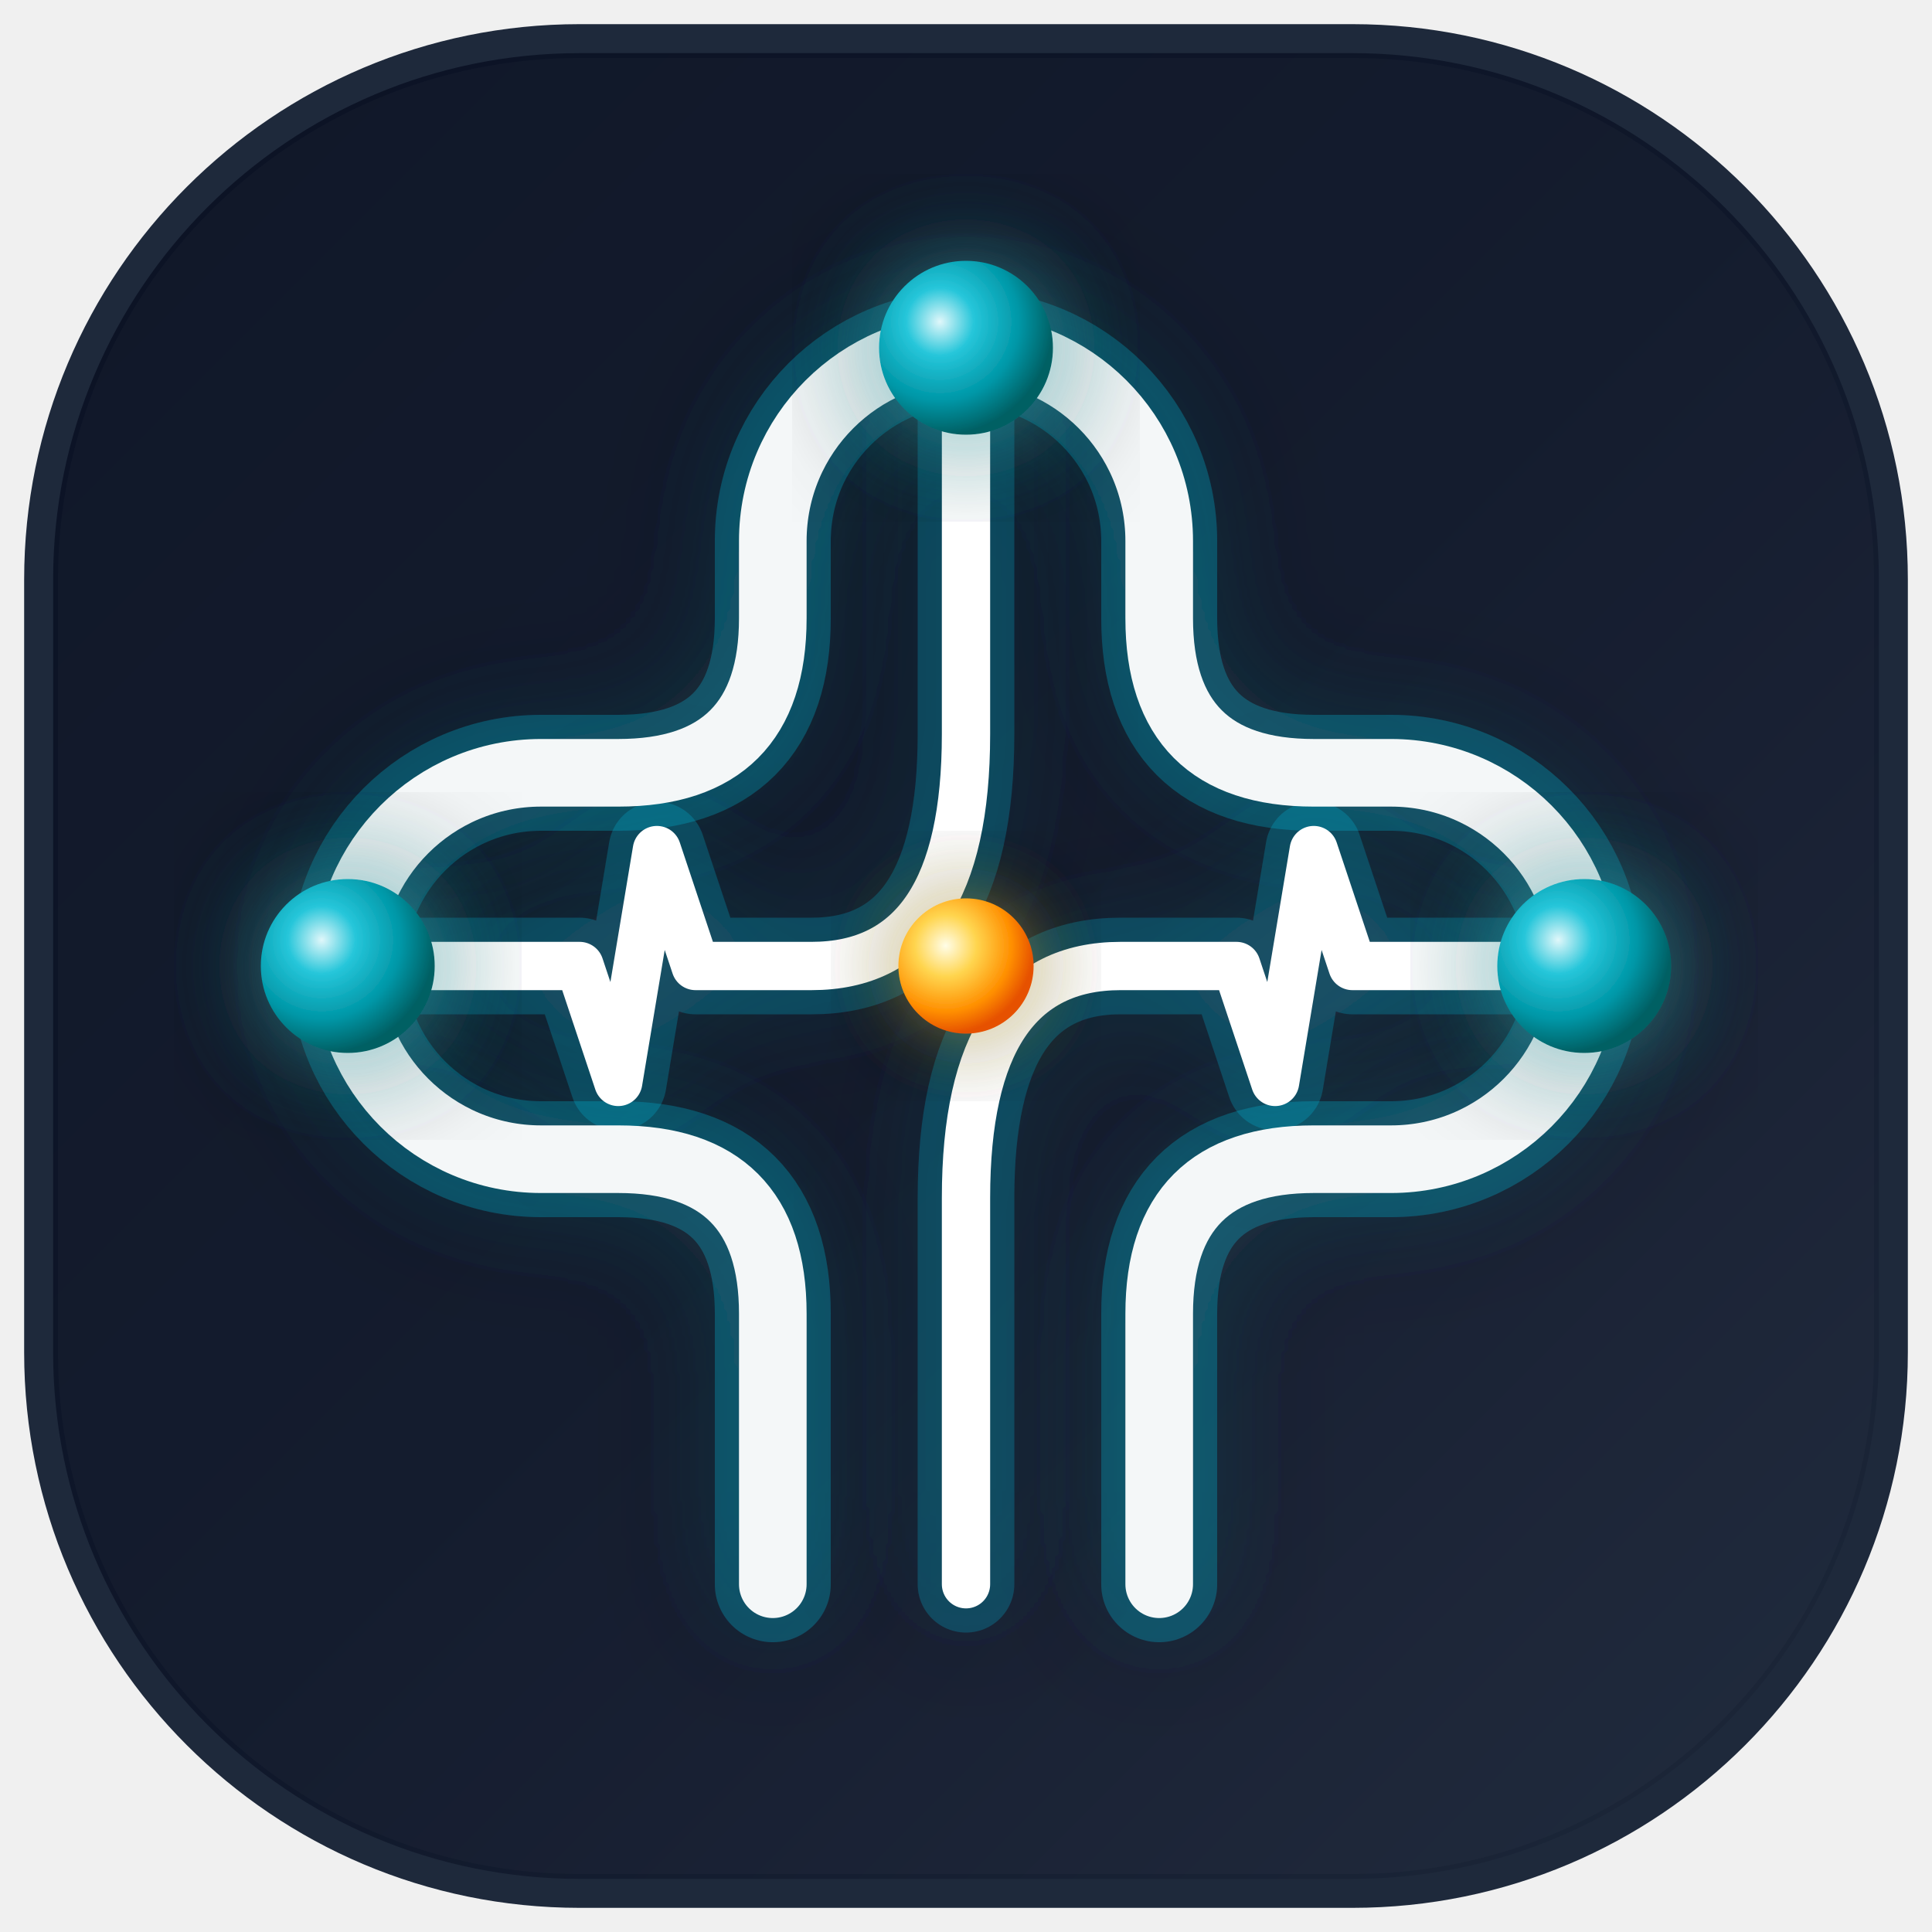
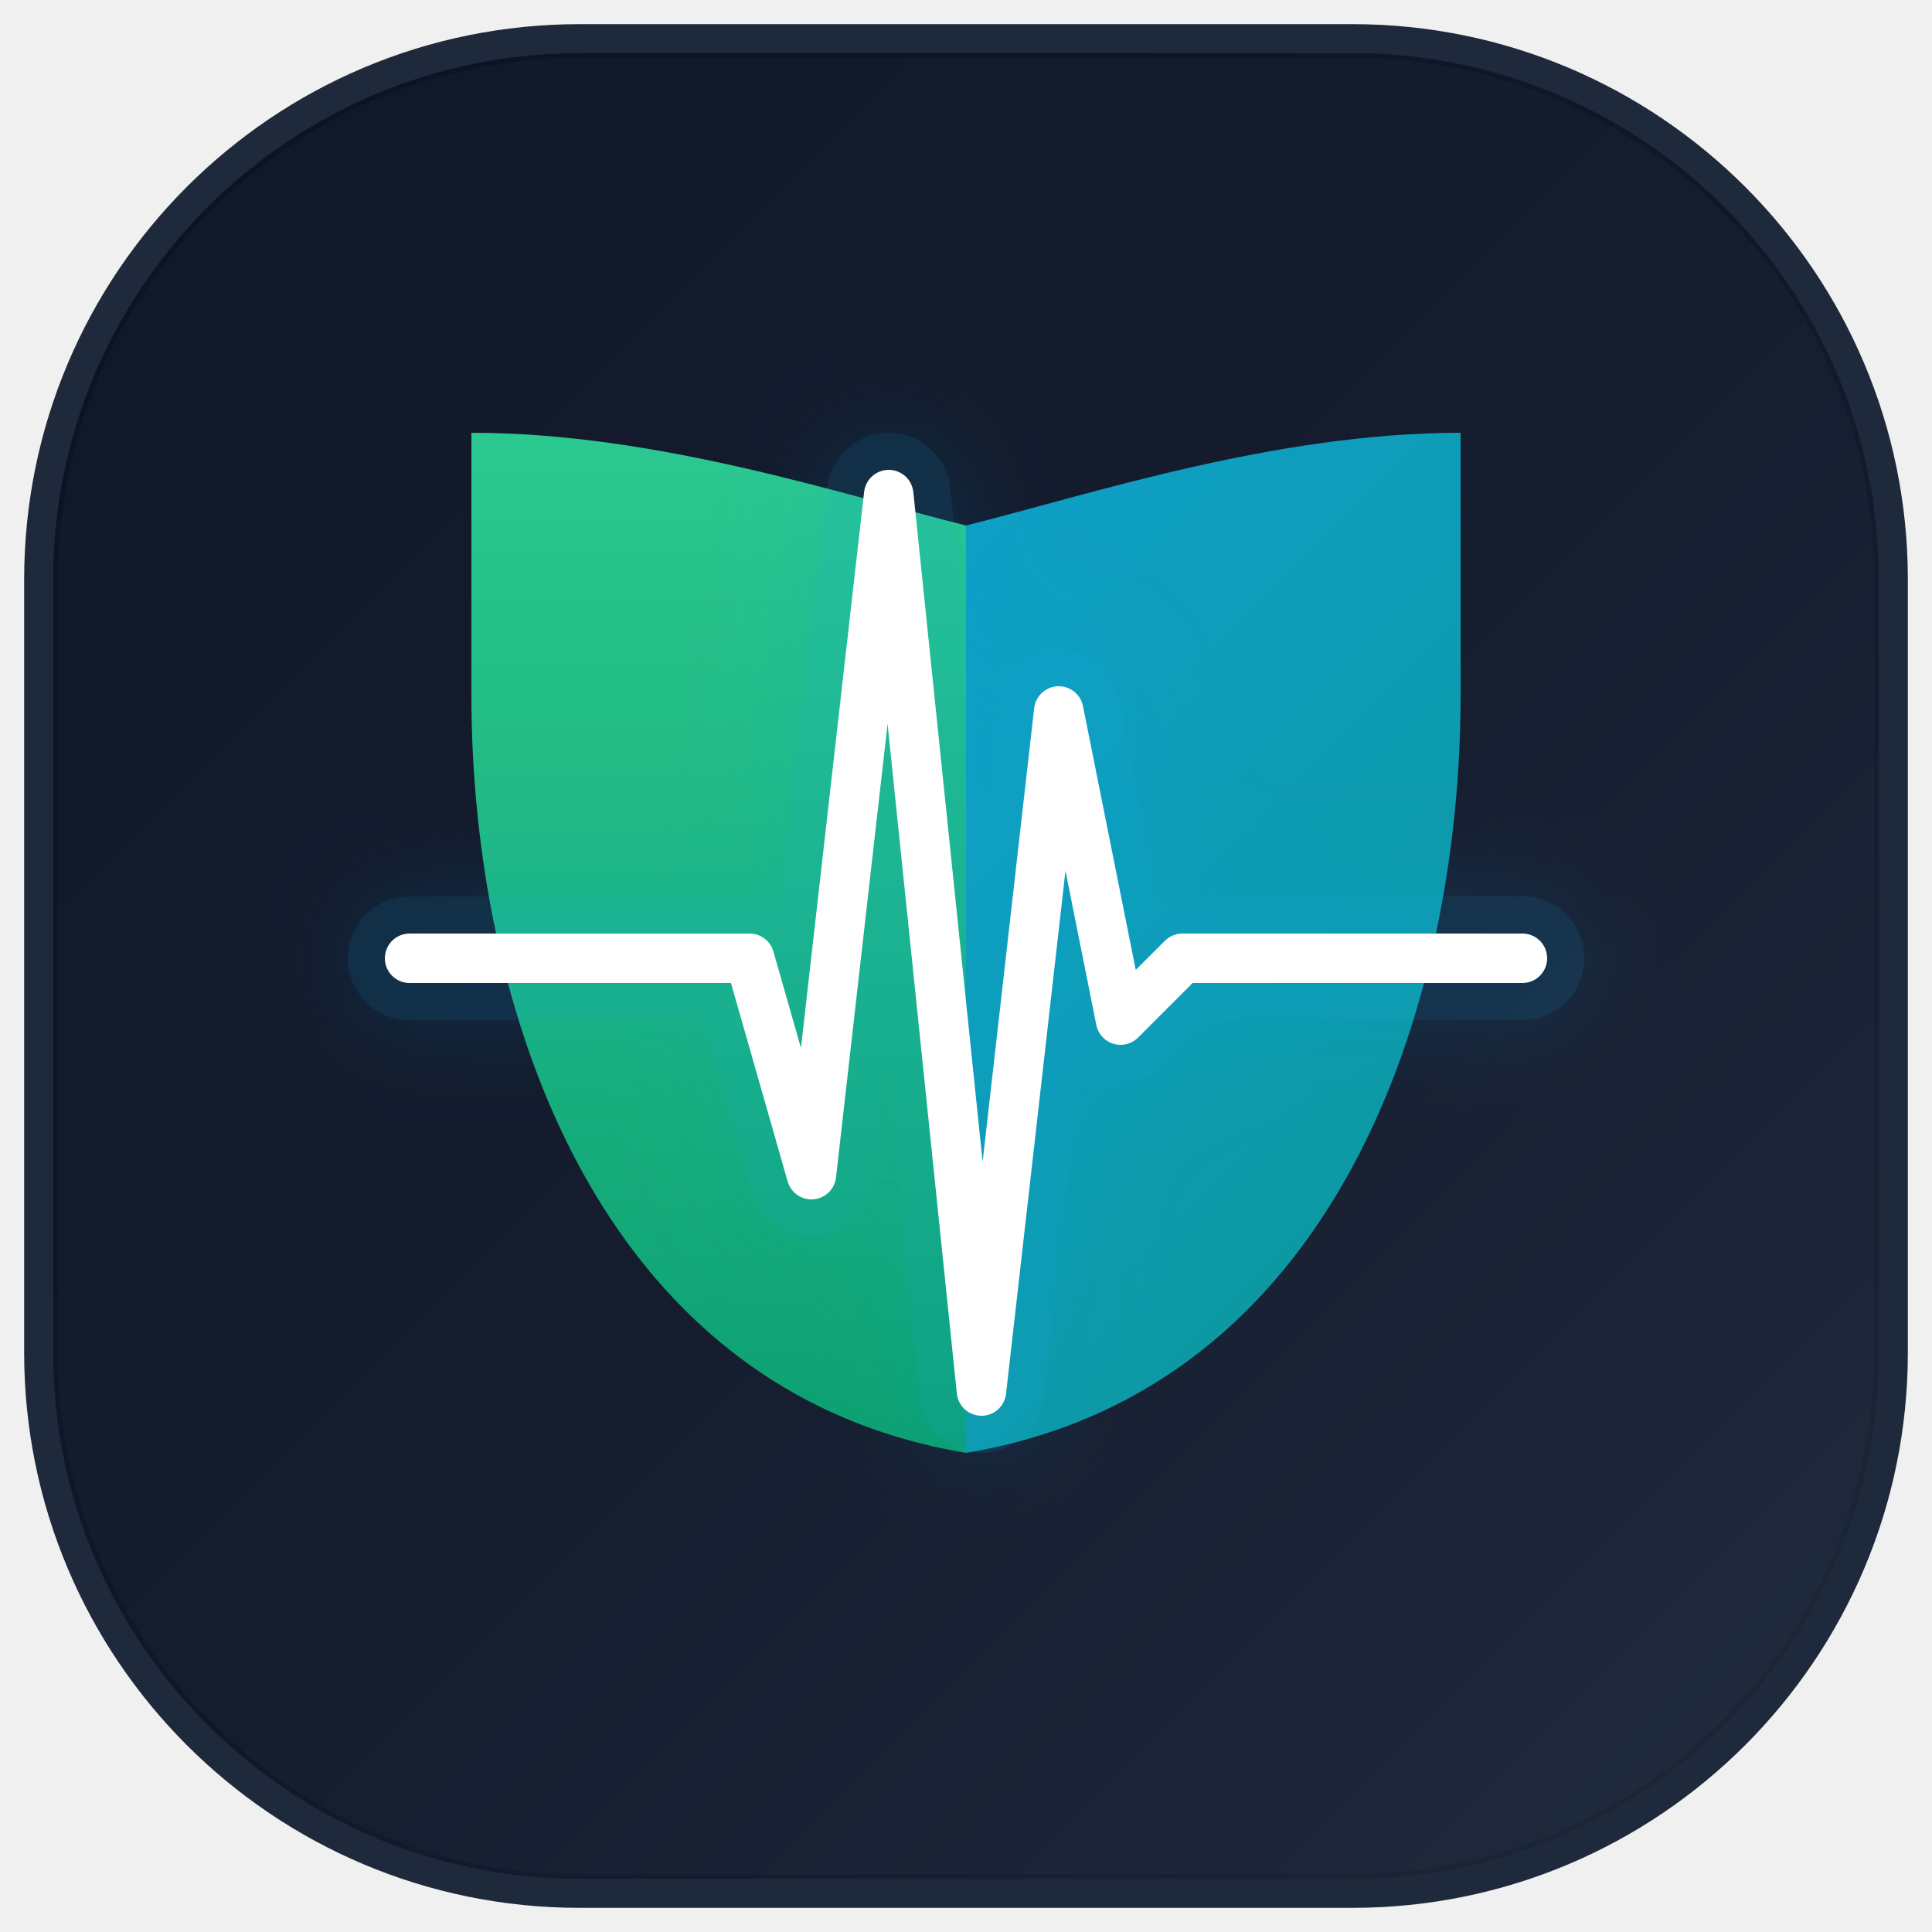
<svg xmlns="http://www.w3.org/2000/svg" width="48" height="48" viewBox="0 0 100 100" fill="none">
  <defs>
    {/* Deep navy/slate professional clinical gradient */}
    <linearGradient id="mediflow-favicon-bg" x1="0" y1="0" x2="100" y2="100" gradientUnits="userSpaceOnUse">
      <stop stop-color="#0B1224" />
      <stop offset="0.5" stop-color="#0F172A" />
      <stop offset="1" stop-color="#1E293B" />
    </linearGradient>

-     {/* Cyan 3D Sphere Radial Gradient */}
-     <radialGradient id="mediflow-favicon-cyan-grad" cx="35%" cy="35%" r="65%">
-       <stop offset="0%" stop-color="#E0F7FA" />
-       <stop offset="30%" stop-color="#26C6DA" />
-       <stop offset="70%" stop-color="#0097A7" />
-       <stop offset="100%" stop-color="#006064" />
-     </radialGradient>
+     {/* VitalSync Brand Teal Gradient */}
+     <linearGradient id="mediflow-brand-teal-grad" x1="0" y1="0" x2="100" y2="100" gradientUnits="userSpaceOnUse">
+       <stop offset="0%" stop-color="#0EA5E9" />
+       <stop offset="100%" stop-color="#0D9488" />
+     </linearGradient>

-     {/* Gold 3D Sphere Radial Gradient */}
-     <radialGradient id="mediflow-favicon-gold-grad" cx="35%" cy="35%" r="65%">
-       <stop offset="0%" stop-color="#FFFDE7" />
-       <stop offset="35%" stop-color="#FFD54F" />
-       <stop offset="75%" stop-color="#FF8F00" />
-       <stop offset="100%" stop-color="#E65100" />
-     </radialGradient>
+     {/* VitalSync Brand Green Gradient */}
+     <linearGradient id="mediflow-brand-green-grad" x1="0" y1="0" x2="0" y2="100" gradientUnits="userSpaceOnUse">
+       <stop offset="0%" stop-color="#34D399" />
+       <stop offset="100%" stop-color="#059669" />
+     </linearGradient>

-     {/* Glowing filters for the spheres */}
-     <filter id="mediflow-favicon-cyan-glow" x="-50%" y="-50%" width="200%" height="200%">
-       <feGaussianBlur stdDeviation="3.5" result="blur1" />
-       <feColorMatrix type="matrix" values="         0 0 0 0.08 0         0 0 0 0.82 0         0 0 0 0.88 0         0 0 0 0.90 0       " in="blur1" result="colorBlur" />
-       <feMerge>
-         <feMergeNode in="colorBlur" />
-         <feMergeNode in="SourceGraphic" />
-       </feMerge>
-     </filter>
-     <filter id="mediflow-favicon-gold-glow" x="-50%" y="-50%" width="200%" height="200%">
-       <feGaussianBlur stdDeviation="2.5" result="blur1" />
-       <feColorMatrix type="matrix" values="         0 0 0 0.98 0         0 0 0 0.70 0         0 0 0 0.08 0         0 0 0 0.80 0       " in="blur1" result="colorBlur" />
-       <feMerge>
-         <feMergeNode in="colorBlur" />
-         <feMergeNode in="SourceGraphic" />
-       </feMerge>
+     {/* Glowing filter for the ECG and Care Loop */}
+     <filter id="mediflow-brand-glow" x="-20%" y="-20%" width="140%" height="140%">
+       <feGaussianBlur stdDeviation="3.5" result="blur" />
+       <feComposite in="SourceGraphic" in2="blur" operator="over" />
    </filter>
  </defs>

  {/* Rounded gradient background container */}
  <rect x="2" y="2" width="96" height="96" rx="28" fill="url(#mediflow-favicon-bg)" stroke="#1E293B" stroke-width="1.5" />
  <rect x="3" y="3" width="94" height="94" rx="27" fill="white" fill-opacity="0.02" />

-   {/* NEON GLOW BACKING PATHS (renders underneath white lines) */}
-   <path d="M 40 82 L 40 68 Q 40 60 32 60 L 28 60 A 10 10 0 0 1 28 40 L 32 40 Q 40 40 40 32 L 40 28 A 10 10 0 0 1 60 28 L 60 32 Q 60 40 68 40 L 72 40 A 10 10 0 0 1 72 60 L 68 60 Q 60 60 60 68 L 60 82" stroke="#06B6D4" stroke-width="6" stroke-linecap="round" stroke-linejoin="round" stroke-opacity="0.3" filter="url(#mediflow-favicon-cyan-glow)" />
-   <path d="M 50 18 L 50 38 Q 50 50 42 50 L 36 50 L 34 44 L 32 56 L 30 50 L 18 50" stroke="#06B6D4" stroke-width="5" stroke-linecap="round" stroke-linejoin="round" stroke-opacity="0.25" filter="url(#mediflow-favicon-cyan-glow)" />
-   <path d="M 82 50 L 70 50 L 68 44 L 66 56 L 64 50 L 58 50 Q 50 50 50 62 L 50 82" stroke="#06B6D4" stroke-width="5" stroke-linecap="round" stroke-linejoin="round" stroke-opacity="0.25" filter="url(#mediflow-favicon-cyan-glow)" />
+   {/* ── GEOMETRICALLY BALANCED EMBLEM INSIDE CONTAINER ── */}
+   <g transform="translate(10, 8) scale(0.8)">
+     {/* Left Shield Half (Green Gradient) */}
+     <path d="M 50 84 C 26 80 18 55 18 35 L 18 18 C 30 18 42 22 50 24 L 50 84 Z" fill="url(#mediflow-brand-green-grad)" />

-   {/* Curved outer medical cross outline */}
-   <path d="M 40 82 L 40 68 Q 40 60 32 60 L 28 60 A 10 10 0 0 1 28 40 L 32 40 Q 40 40 40 32 L 40 28 A 10 10 0 0 1 60 28 L 60 32 Q 60 40 68 40 L 72 40 A 10 10 0 0 1 72 60 L 68 60 Q 60 60 60 68 L 60 82" stroke="#FFFFFF" stroke-width="3.5" stroke-linecap="round" stroke-linejoin="round" stroke-opacity="0.95" />
+     {/* Right Shield Half (Teal Gradient) */}
+     <path d="M 50 84 C 74 80 82 55 82 35 L 82 18 C 70 18 58 22 50 24 L 50 84 Z" fill="url(#mediflow-brand-teal-grad)" />

-   {/* Path 1: Top-to-Left ECG Connection */}
-   <path d="M 50 18 L 50 38 Q 50 50 42 50 L 36 50 L 34 44 L 32 56 L 30 50 L 18 50" stroke="#FFFFFF" stroke-width="2.5" stroke-linecap="round" stroke-linejoin="round" />
- 
-   {/* Path 2: Right-to-Bottom ECG Connection */}
-   <path d="M 82 50 L 70 50 L 68 44 L 66 56 L 64 50 L 58 50 Q 50 50 50 62 L 50 82" stroke="#FFFFFF" stroke-width="2.5" stroke-linecap="round" stroke-linejoin="round" />
- 
-   {/* Glowing Cyan Sphere: Top Peak */}
-   <circle cx="50" cy="18" r="4.5" fill="url(#mediflow-favicon-cyan-grad)" filter="url(#mediflow-favicon-cyan-glow)" />
- 
-   {/* Glowing Cyan Sphere: Left Peak */}
-   <circle cx="18" cy="50" r="4.5" fill="url(#mediflow-favicon-cyan-grad)" filter="url(#mediflow-favicon-cyan-glow)" />
- 
-   {/* Glowing Cyan Sphere: Right Peak */}
-   <circle cx="82" cy="50" r="4.5" fill="url(#mediflow-favicon-cyan-grad)" filter="url(#mediflow-favicon-cyan-glow)" />
- 
-   {/* Glowing Gold Sphere: Central Node */}
-   <circle cx="50" cy="50" r="3.5" fill="url(#mediflow-favicon-gold-grad)" filter="url(#mediflow-favicon-gold-glow)" />
+     {/* Center: ECG heartbeat pulse running from x=14 to x=86, protruding slightly without nodes */}
+     {/* Glow shadow layer */}
+     <path d="M 14 52 L 36 52 L 40 66 L 45 22 L 51 80 L 56 36 L 60 56 L 64 52 L 86 52" stroke="#0EA5E9" stroke-width="8" stroke-linecap="round" stroke-linejoin="round" opacity="0.15" filter="url(#mediflow-brand-glow)" />
+     <path d="M 14 52 L 36 52 L 40 66 L 45 22 L 51 80 L 56 36 L 60 56 L 64 52 L 86 52" stroke="#FFFFFF" stroke-width="3.2" stroke-linecap="round" stroke-linejoin="round" />
+   </g>
</svg>
